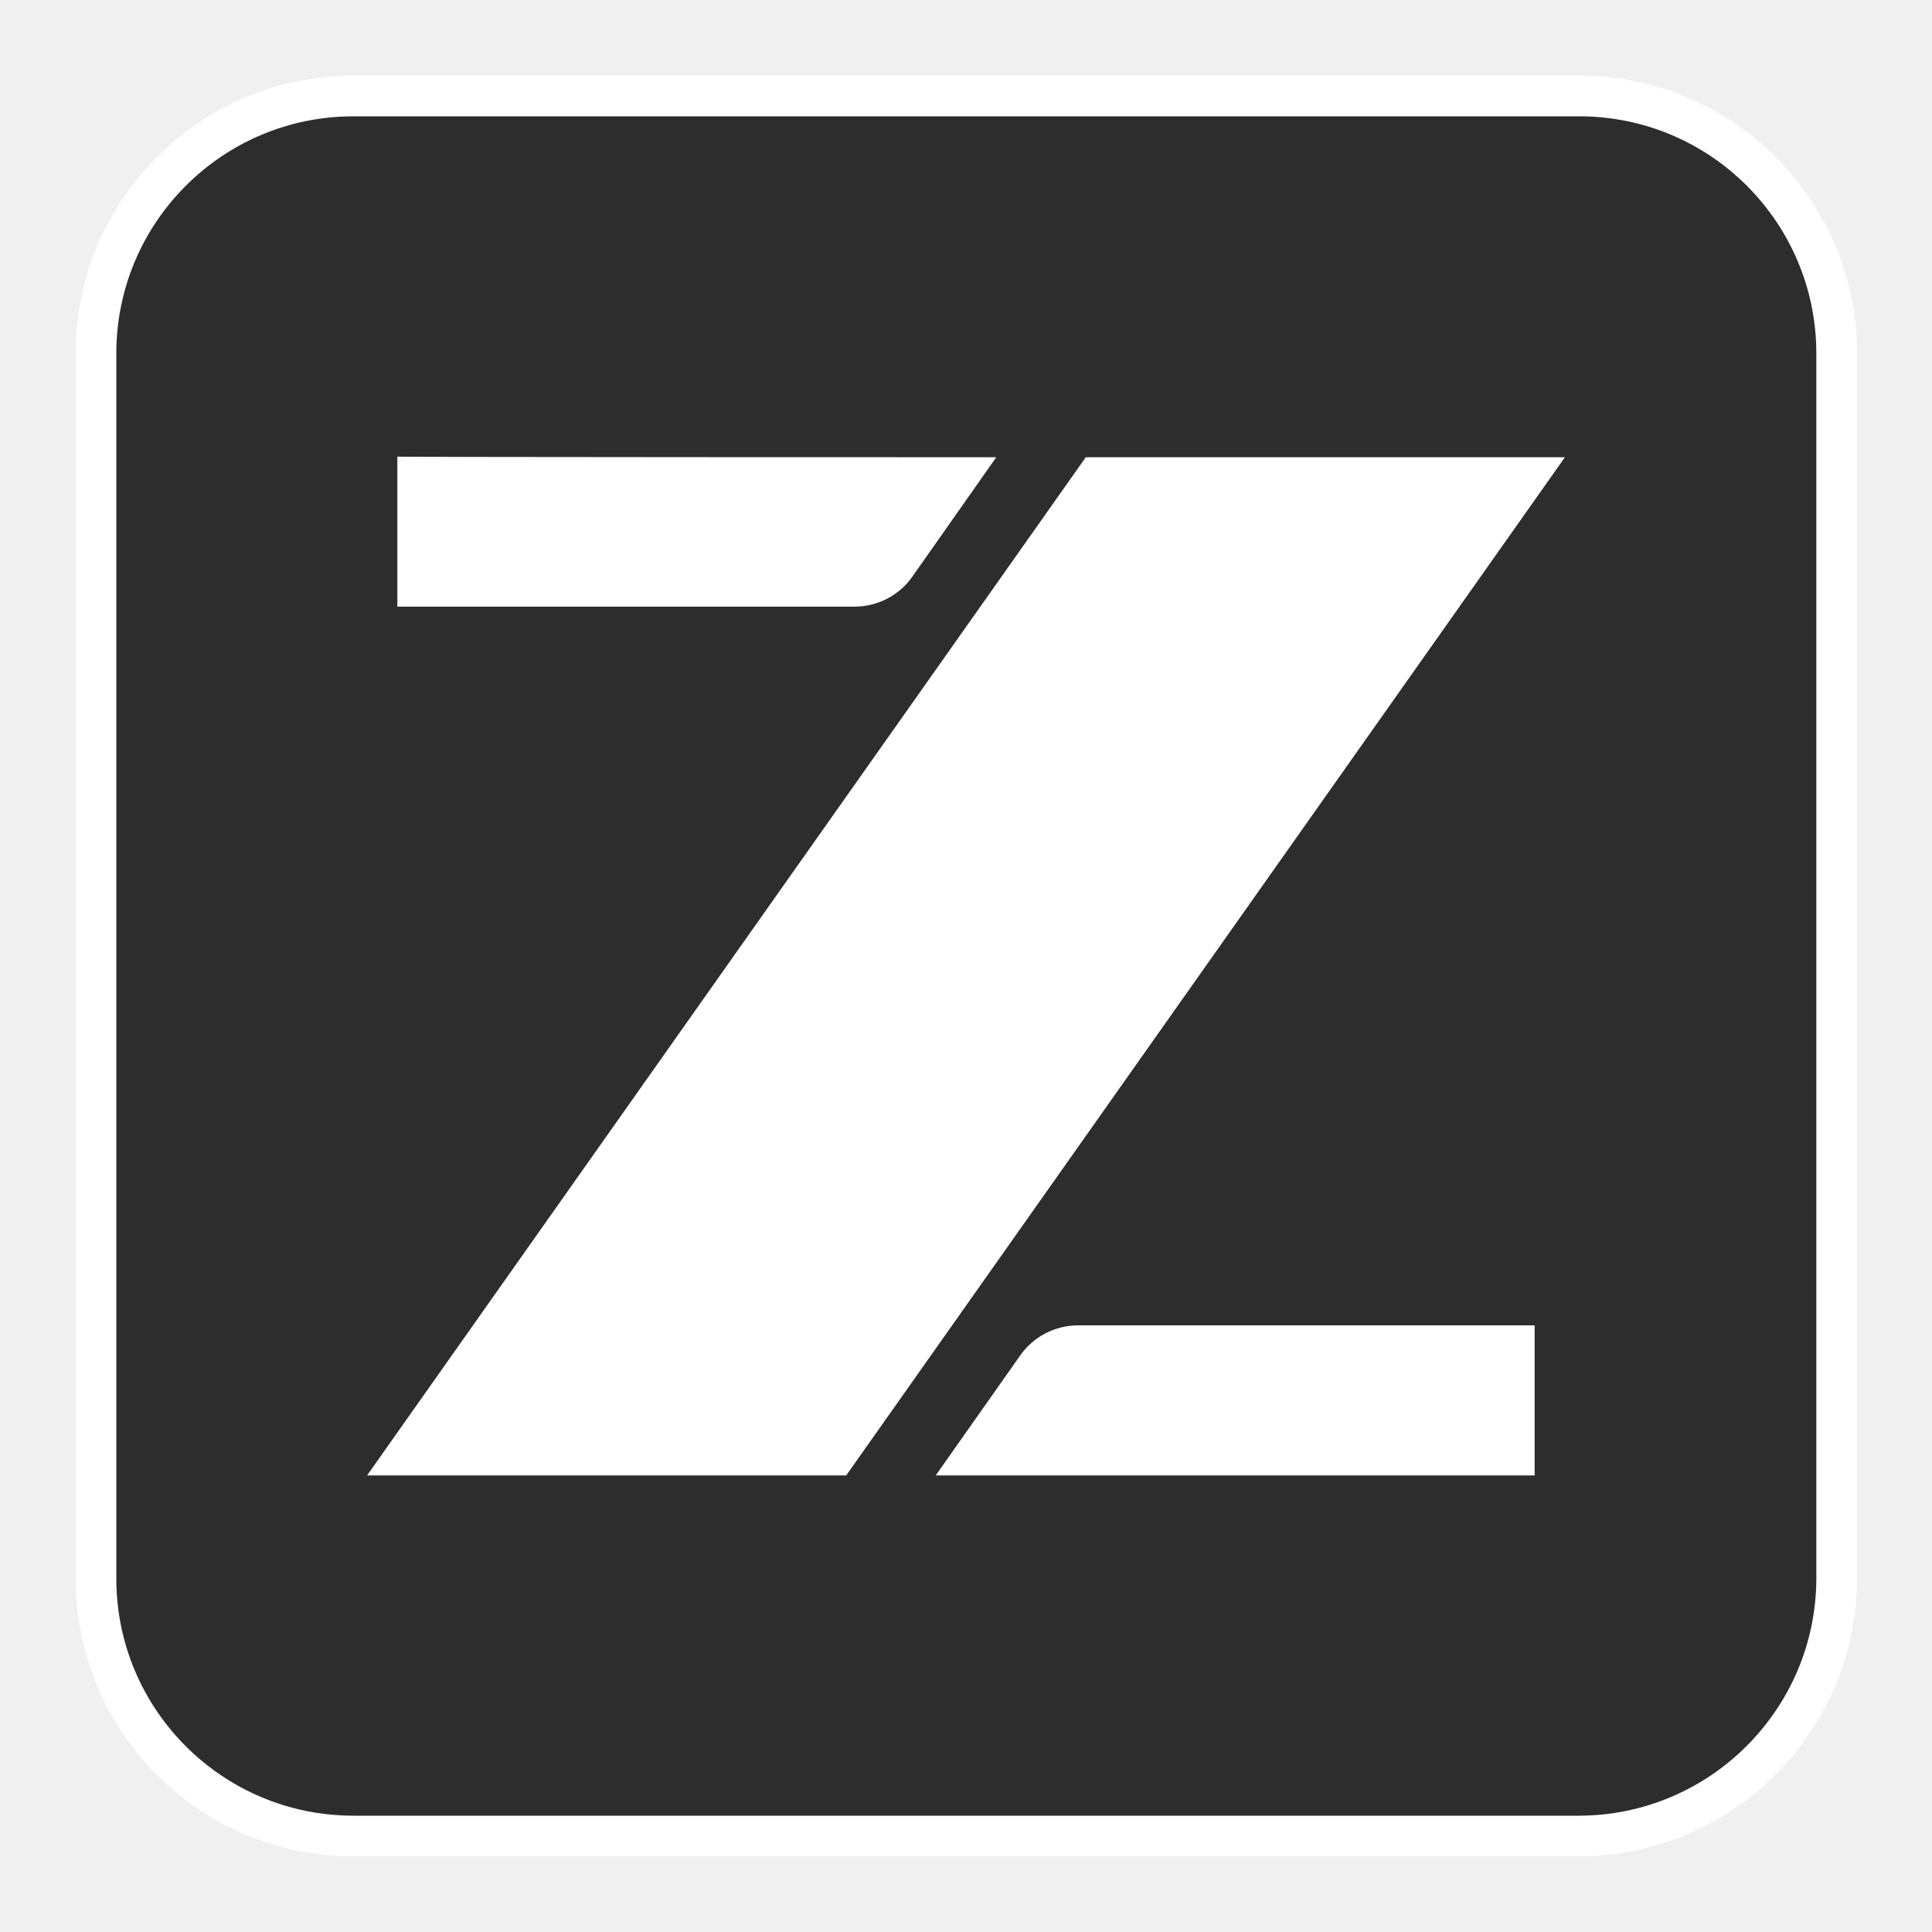
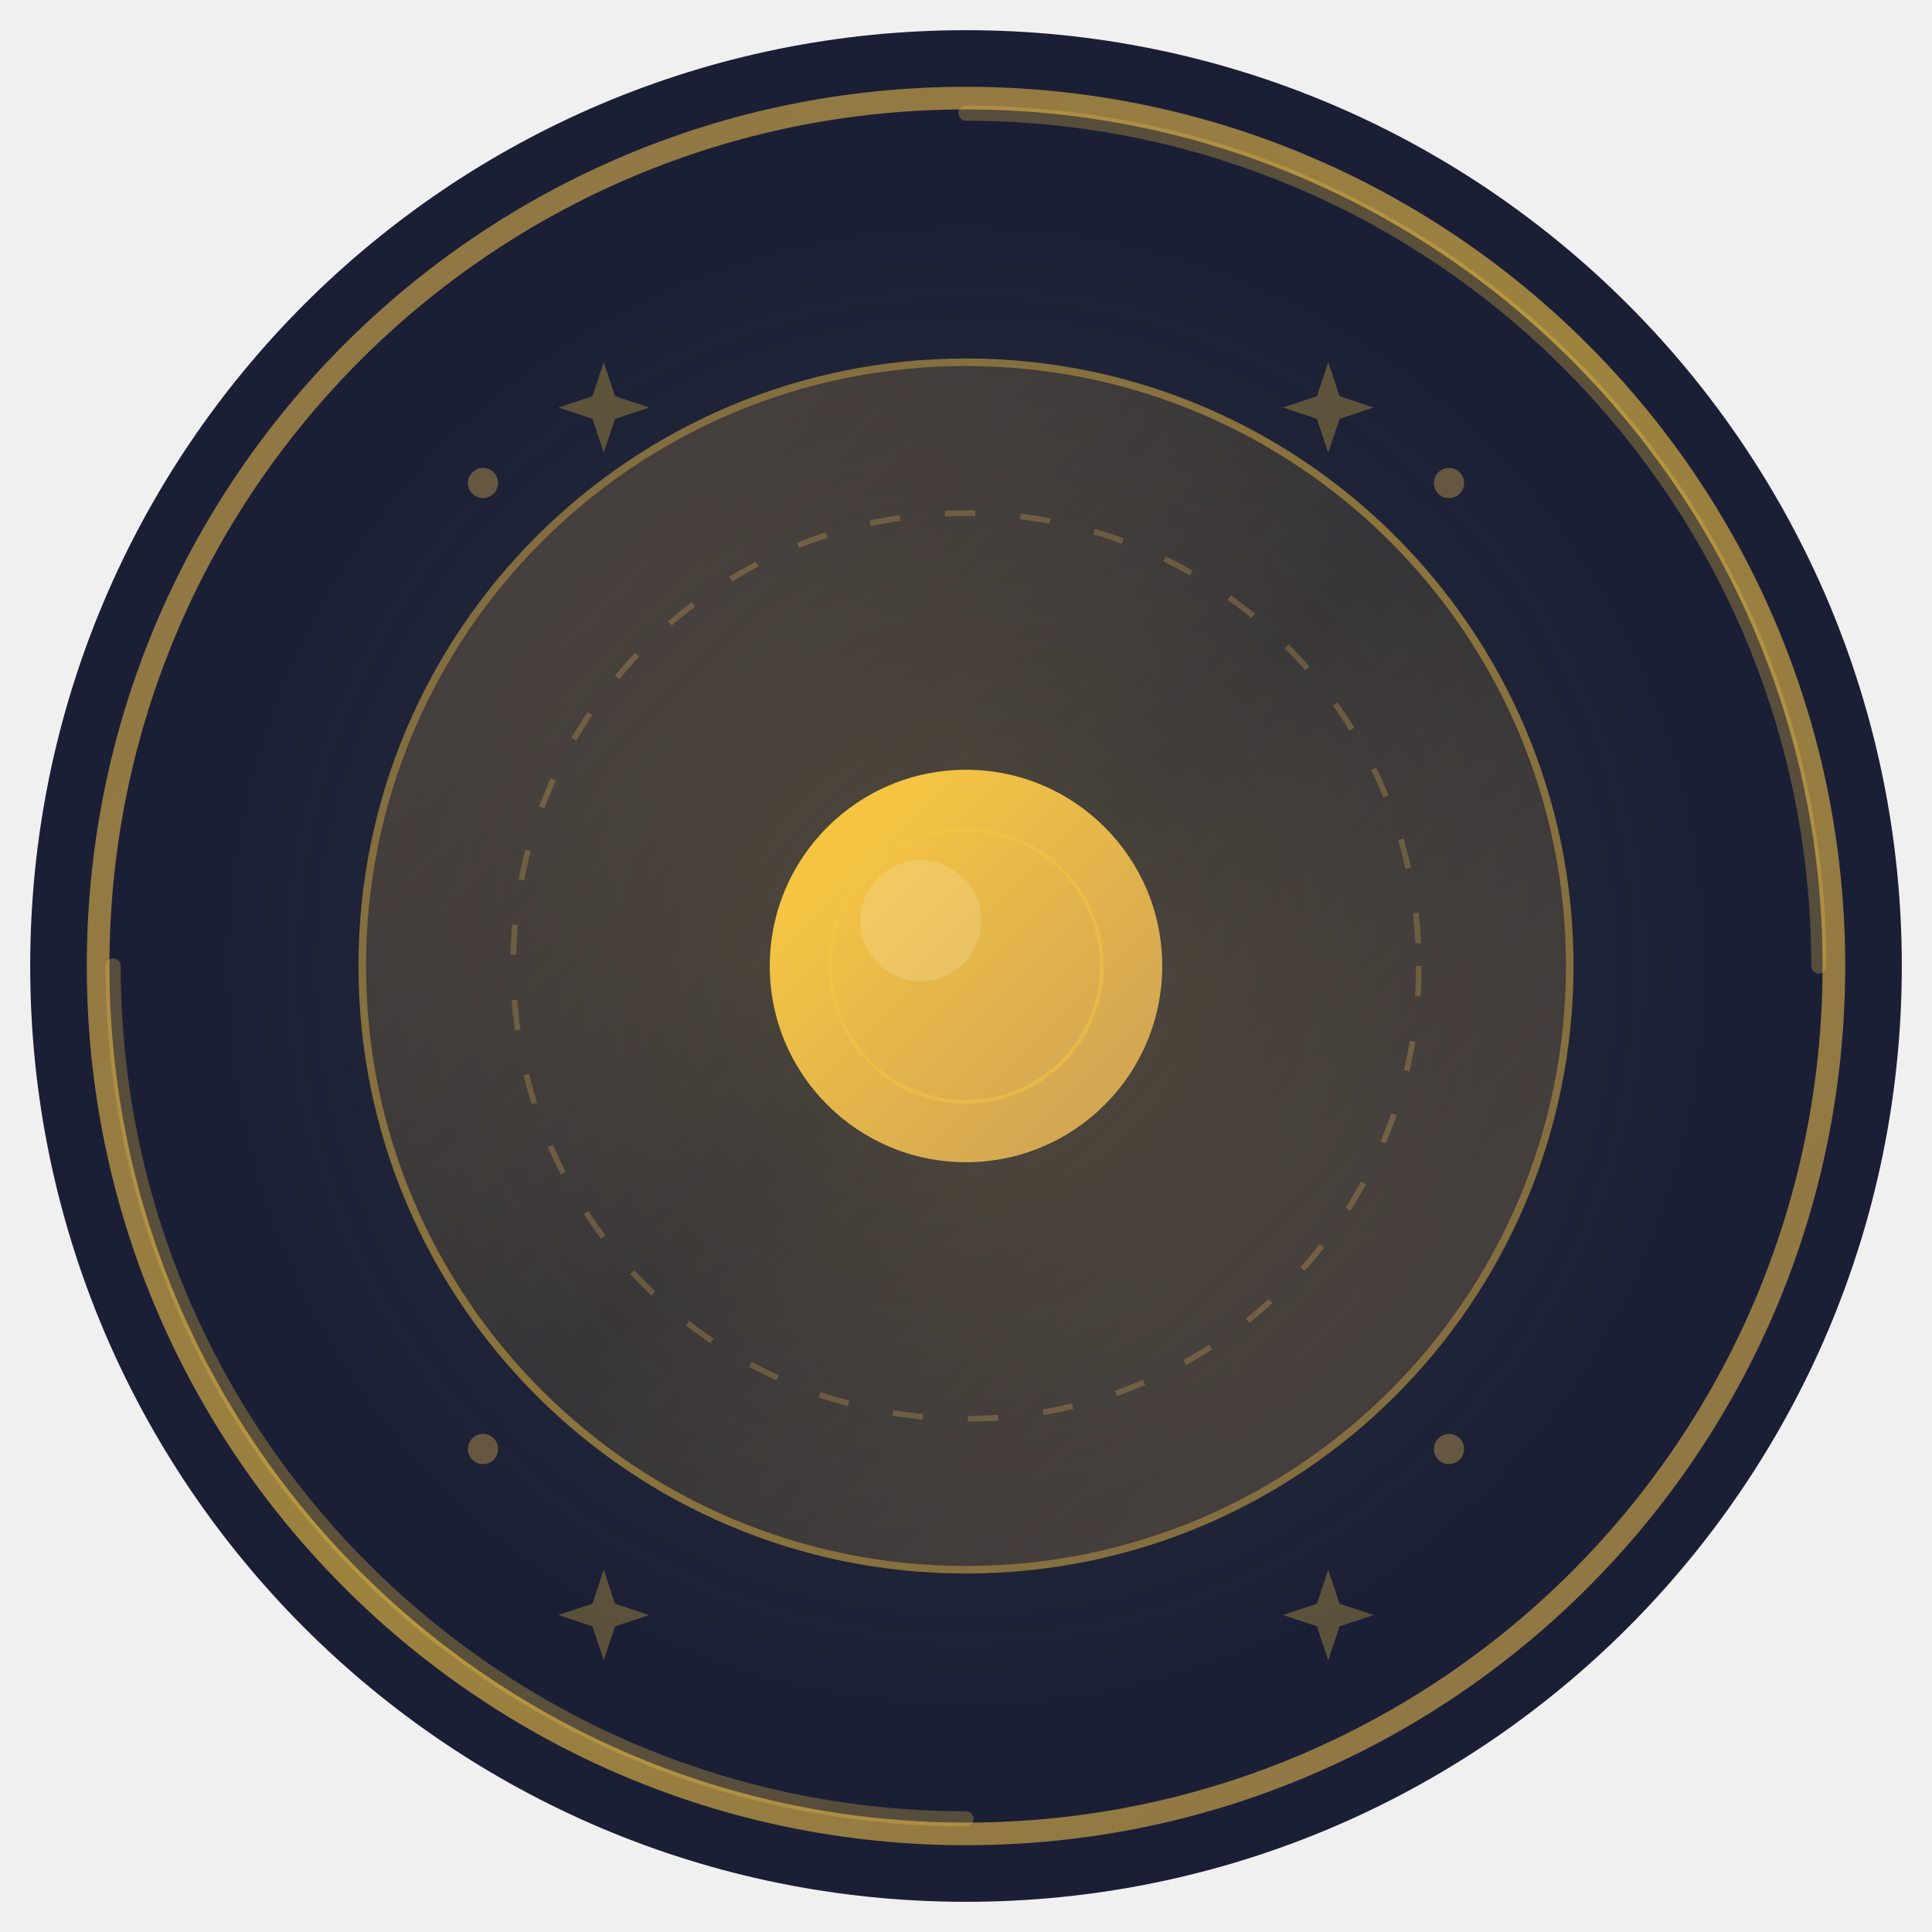
- <svg xmlns="http://www.w3.org/2000/svg" version="1.1" x="0px" y="0px" viewBox="0 0 30 30" style="enable-background:new 0 0 30 30;" xml:space="preserve">
+ <svg xmlns="http://www.w3.org/2000/svg" viewBox="0 0 512 512" fill="none">
  <defs>
-     <style type="text/css">
-     .st194{fill:#2D2D2D;stroke:#FFFFFF;stroke-width:0.632;stroke-miterlimit:10;}
-     .st23{fill:#FFFFFF;}
- 
-     .z-breathe {
-       animation: breathe 2.5s ease-in-out infinite;
-     }
- 
-     @keyframes breathe {
-       0%, 100% { opacity: 0.7; }
-       50% { opacity: 1; }
-     }
-   </style>
+     <linearGradient id="outerGrad" x1="0" y1="0" x2="512" y2="512" gradientUnits="userSpaceOnUse">
+       <stop stop-color="#D4A853" />
+       <stop offset="0.5" stop-color="#F5C542" />
+       <stop offset="1" stop-color="#D4A853" />
+     </linearGradient>
+     <linearGradient id="innerGrad" x1="160" y1="160" x2="352" y2="352" gradientUnits="userSpaceOnUse">
+       <stop stop-color="#D4A853" stop-opacity="0.4" />
+       <stop offset="0.5" stop-color="#F5C542" stop-opacity="0.2" />
+       <stop offset="1" stop-color="#D4A853" stop-opacity="0.4" />
+     </linearGradient>
+     <linearGradient id="dotGrad" x1="224" y1="224" x2="288" y2="288" gradientUnits="userSpaceOnUse">
+       <stop stop-color="#F5C542" />
+       <stop offset="1" stop-color="#D4A853" />
+     </linearGradient>
+     <radialGradient id="glowGrad" cx="256" cy="256" r="200" gradientUnits="userSpaceOnUse">
+       <stop stop-color="#F5C542" stop-opacity="0.15" />
+       <stop offset="1" stop-color="#D4A853" stop-opacity="0" />
+     </radialGradient>
  </defs>
-   <g>
-     <path class="st194" d="M24.51,28.51H5.49c-2.21,0-4-1.79-4-4V5.49c0-2.21,1.79-4,4-4h19.03c2.21,0,4,1.79,4,4v19.03     C28.51,26.72,26.72,28.51,24.51,28.51z" />
-     <g class="z-breathe">
-       <path class="st23" d="M15.47,7.1l-1.3,1.85c-0.2,0.29-0.54,0.47-0.9,0.47h-7.1V7.09C6.16,7.1,15.47,7.1,15.47,7.1z" />
-       <polygon class="st23" points="24.3,7.1 13.14,22.91 5.7,22.91 16.86,7.1" />
-       <path class="st23" d="M14.53,22.91l1.31-1.86c0.2-0.29,0.54-0.47,0.9-0.47h7.09v2.33H14.53z" />
-     </g>
-   </g>
+   <circle cx="256" cy="256" r="248" fill="#1A1F36" />
+   <circle cx="256" cy="256" r="220" fill="url(#glowGrad)" />
+   <circle cx="256" cy="256" r="230" stroke="url(#outerGrad)" stroke-width="6" fill="none" opacity="0.6" />
+   <path d="M256 30 A226 226 0 0 1 482 256" stroke="url(#outerGrad)" stroke-width="4" fill="none" opacity="0.3" stroke-linecap="round" />
+   <path d="M256 482 A226 226 0 0 1 30 256" stroke="url(#outerGrad)" stroke-width="4" fill="none" opacity="0.3" stroke-linecap="round" />
+   <circle cx="256" cy="256" r="160" fill="url(#innerGrad)" stroke="url(#outerGrad)" stroke-width="2" opacity="0.5" />
+   <circle cx="256" cy="256" r="120" stroke="#D4A853" stroke-width="1.5" fill="none" opacity="0.3" stroke-dasharray="8 12" />
+   <circle cx="256" cy="256" r="52" fill="url(#dotGrad)" />
+   <circle cx="256" cy="256" r="36" fill="none" stroke="#F5C542" stroke-width="1" opacity="0.5" />
+   <circle cx="244" cy="244" r="16" fill="white" opacity="0.15" />
+   <circle cx="128" cy="128" r="4" fill="#D4A853" opacity="0.4" />
+   <circle cx="384" cy="128" r="4" fill="#D4A853" opacity="0.4" />
+   <circle cx="128" cy="384" r="4" fill="#D4A853" opacity="0.4" />
+   <circle cx="384" cy="384" r="4" fill="#D4A853" opacity="0.4" />
+   <path d="M160 96 L163 105 L172 108 L163 111 L160 120 L157 111 L148 108 L157 105 Z" fill="#F5C542" opacity="0.3" />
+   <path d="M352 96 L355 105 L364 108 L355 111 L352 120 L349 111 L340 108 L349 105 Z" fill="#F5C542" opacity="0.3" />
+   <path d="M160 416 L163 425 L172 428 L163 431 L160 440 L157 431 L148 428 L157 425 Z" fill="#F5C542" opacity="0.3" />
+   <path d="M352 416 L355 425 L364 428 L355 431 L352 440 L349 431 L340 428 L349 425 Z" fill="#F5C542" opacity="0.3" />
</svg>
